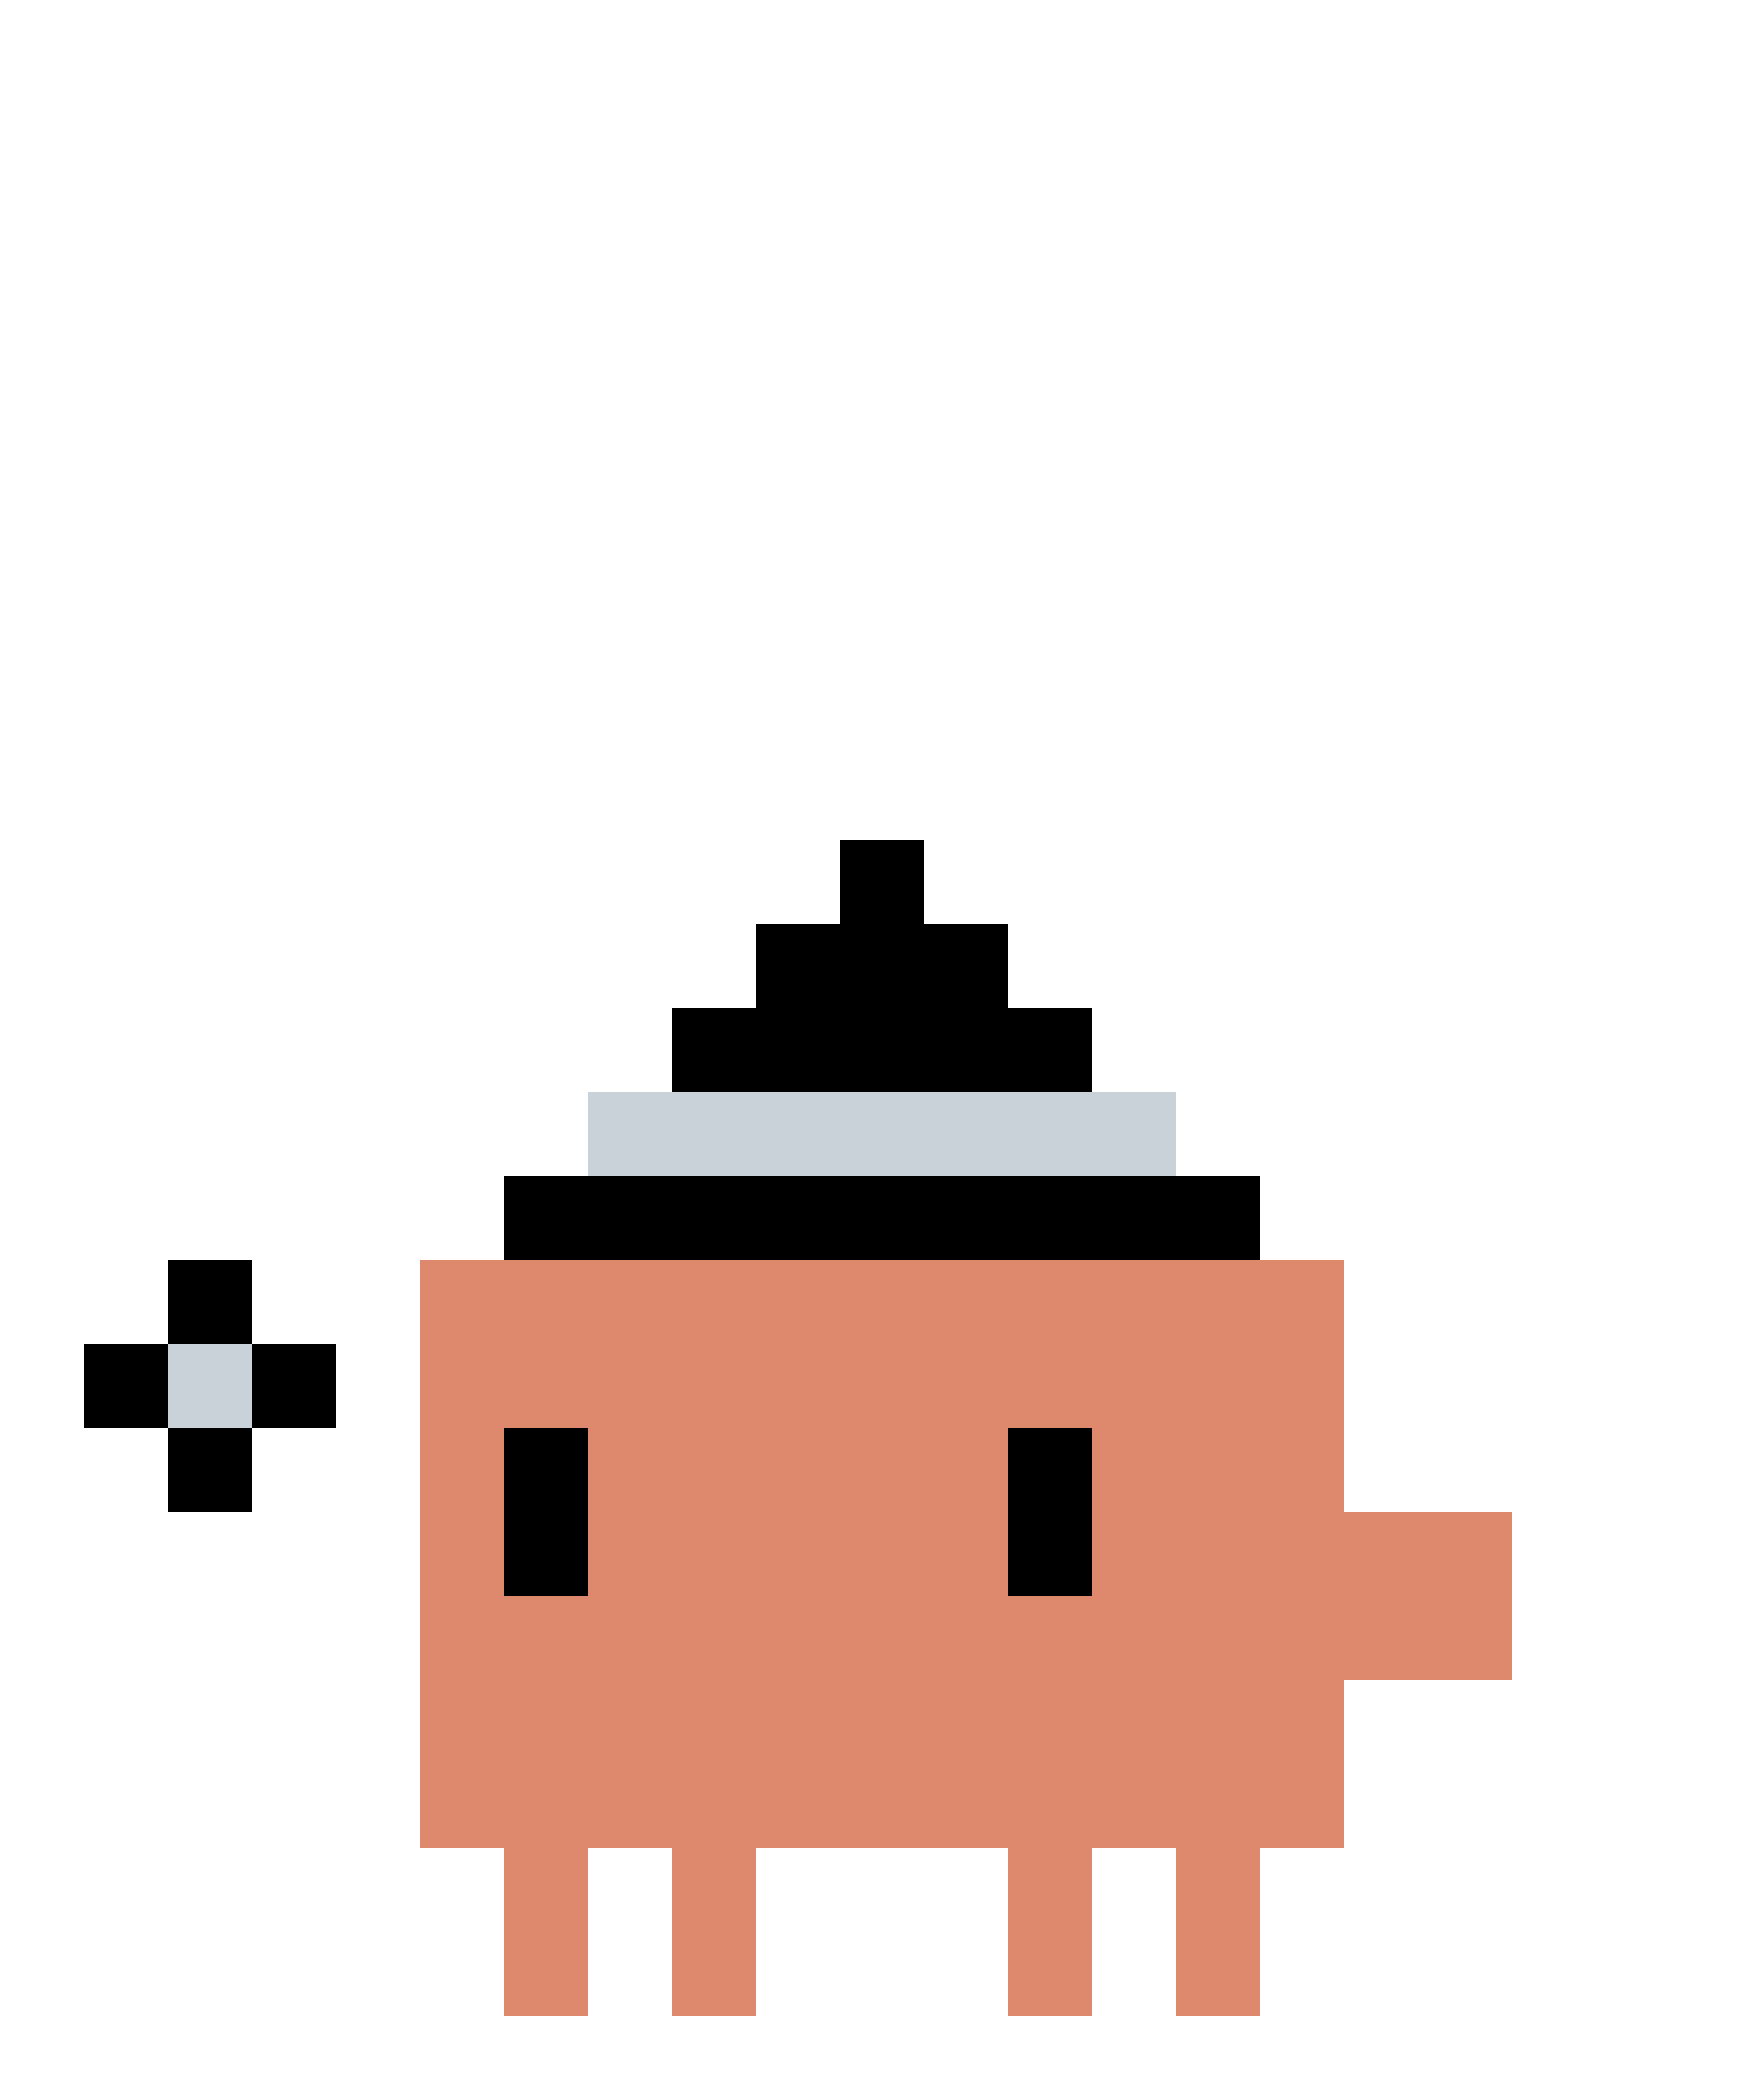
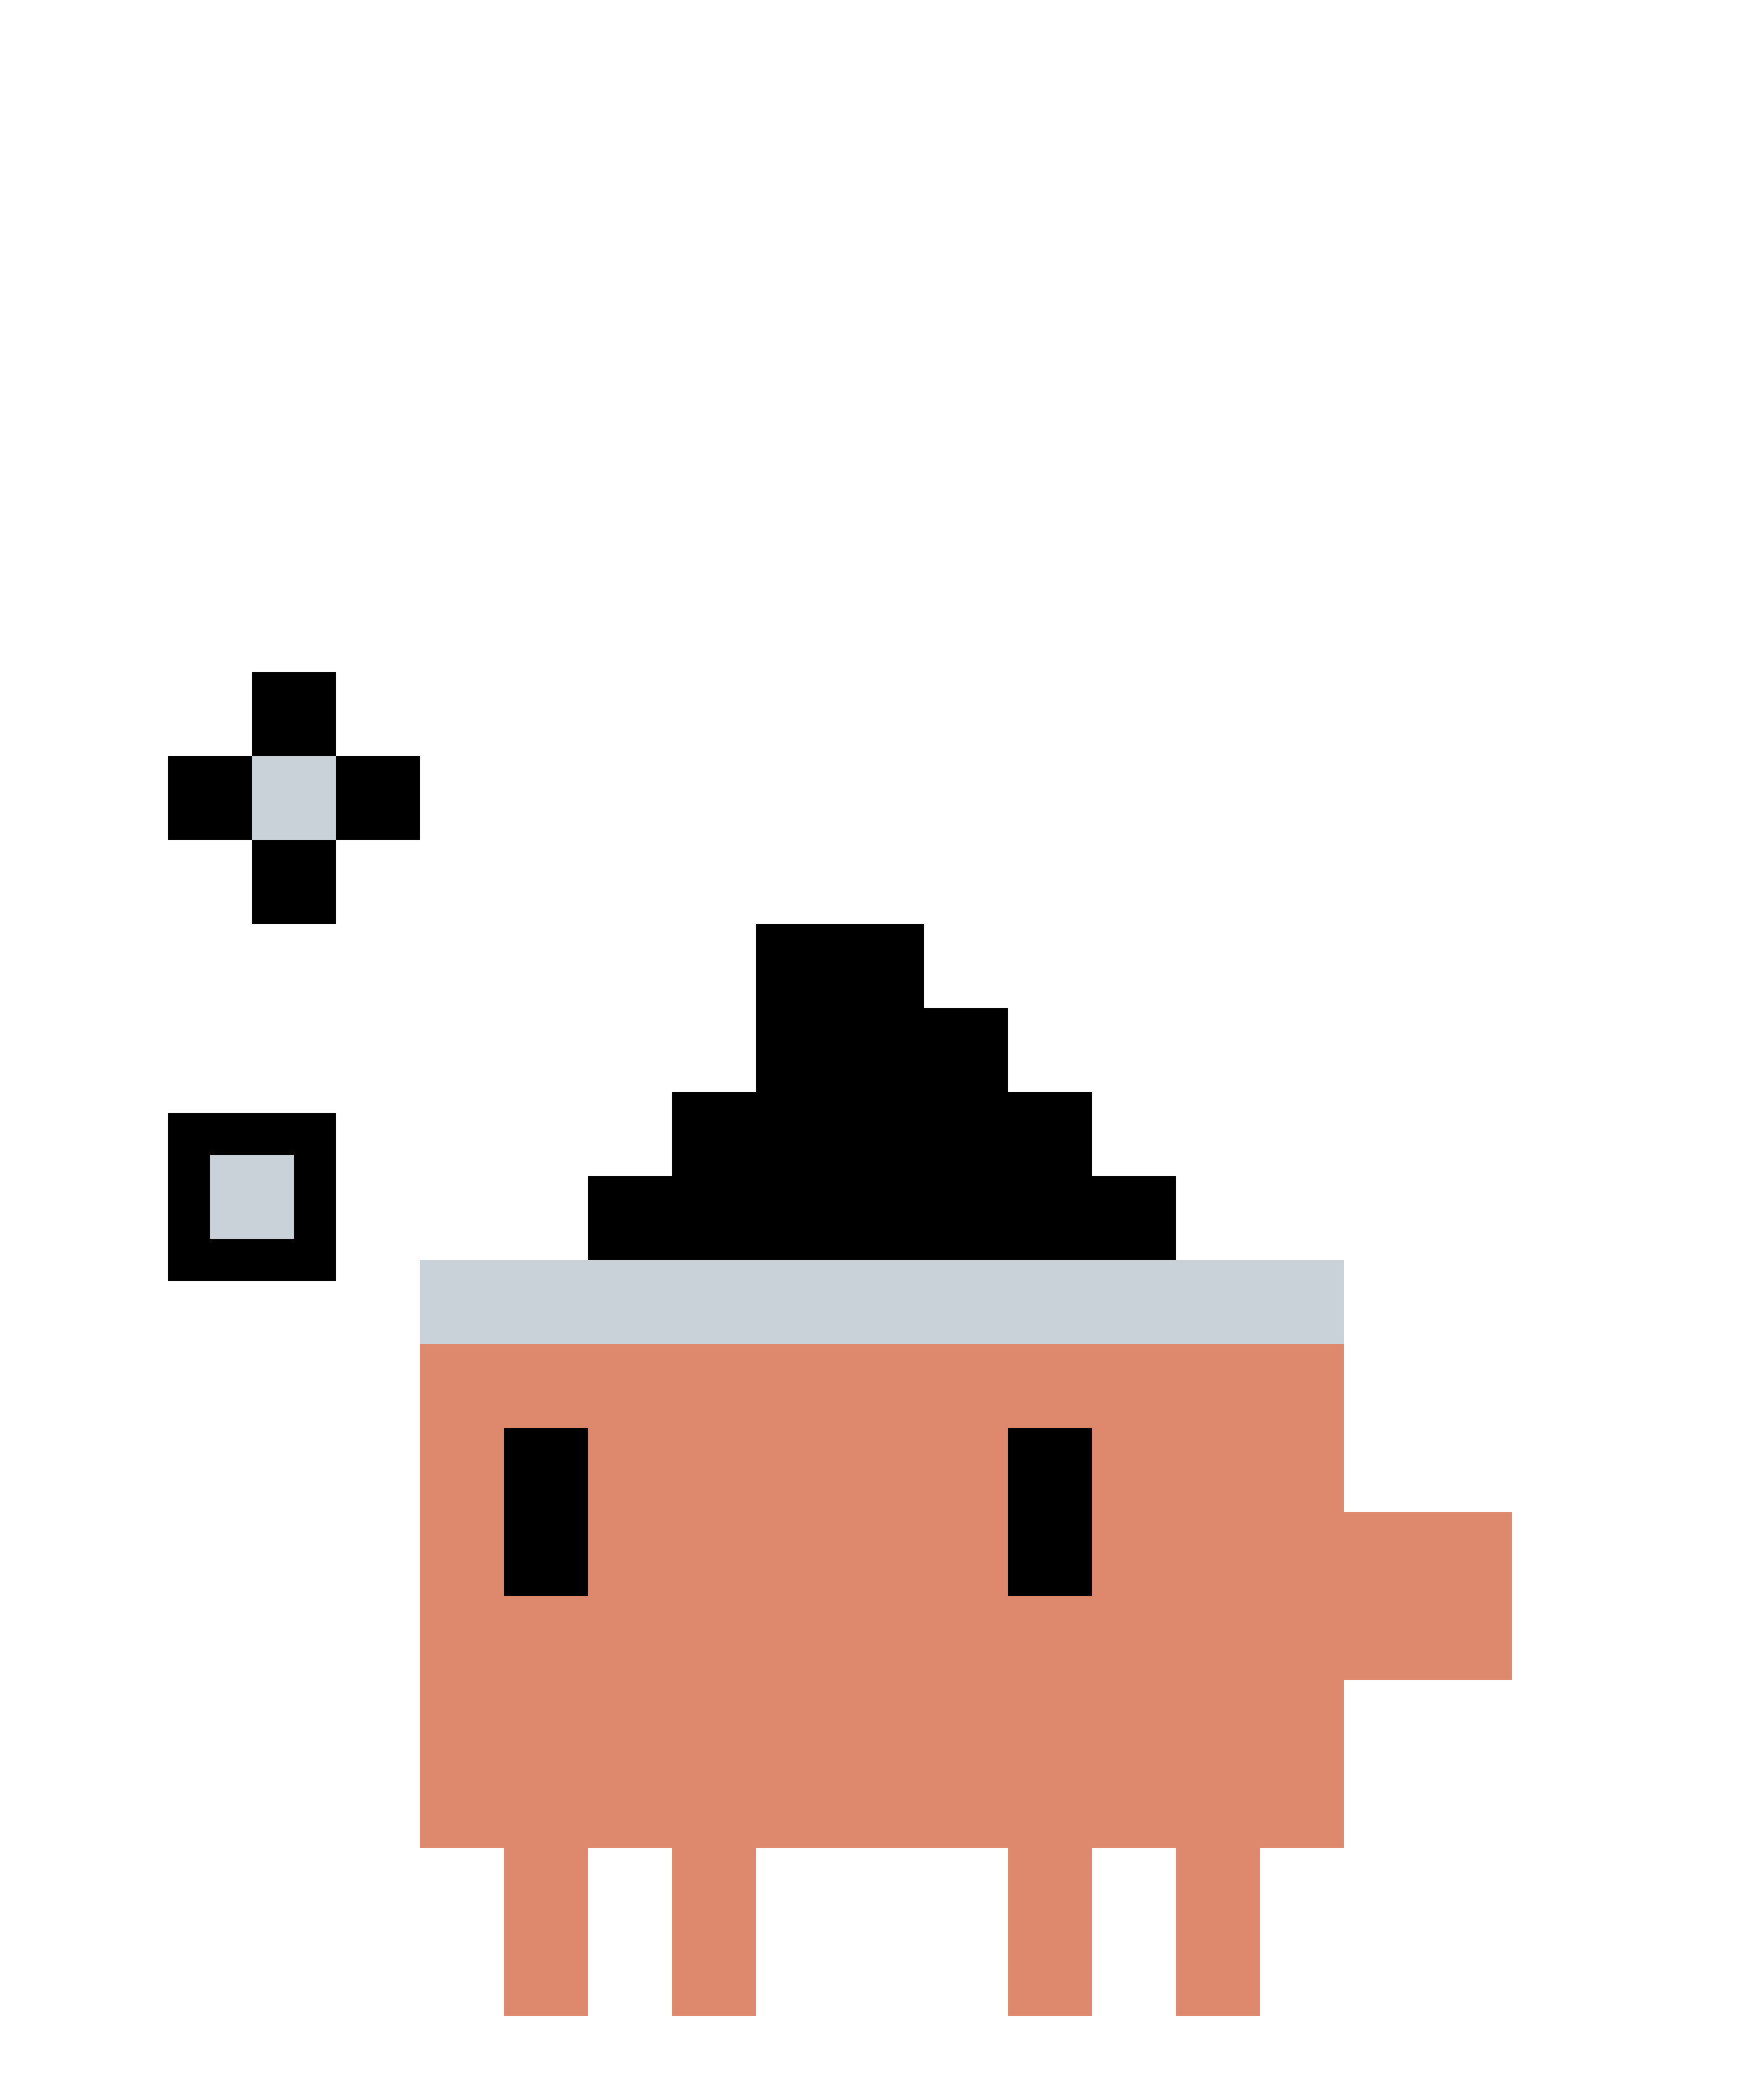
<svg xmlns="http://www.w3.org/2000/svg" viewBox="-3 -9 21 25" width="168" height="200" data-loop-seconds="12">
  <defs>
    <style>
      /* One frame of the twelve second loop is 1.042%. */

      /* `idle`'s breath, about the hips. The legs are a sibling of this group
         so they stay planted — inside it the whole sprite bobs and the feet
-          sink into their own contact shadow. */
+          sink into their own contact shadow. Nothing with an internal colour
+          boundary is inside this group; see the note on fringing above. */
      #breathe {
        transform-origin: 7.5px 13px;
        animation: breathe 2s infinite alternate ease-in-out;
      }

      @keyframes breathe {
        from { transform: scale(1, 1) translate(0, 0); }
        to   { transform: scale(1.02, 0.98) translate(0, 0.5px); }
      }

      /* The summoning arm. Rotation clears the silhouette, axial scale makes
-          it long enough to be an arm — the pair `gym` established. Static: this
-          pose is the screen, and `frameAt` is wall-clock modulo so a raise at
-          the top of the loop would be a pump at loop frequency forever. */
+          it long enough to be an arm — the pair `gym` established. Static pose:
+          this raise is the screen, and `frameAt` is wall-clock modulo, so a
+          raise at the top of the loop would be a pump at loop frequency
+          forever. */
      #left-arm-joint {
        transform-origin: 2px 10px;
-         transform: rotate(40deg) scaleX(1.7);
+         transform: rotate(65deg) scaleX(2.4);
      }

      /* Squashed about the eye line, never hidden — §Closing an eye. Linear,
         because a lid that accelerates reads as a wince. */
      #eyes-blink {
        transform-origin: 7.5px 9px;
        animation: blink 12s infinite linear;
      }

      @keyframes blink {
        0%, 79.167%          { transform: scaleY(1); }
        80.208%              { transform: scaleY(0.1); }
        81.25%              { transform: scaleY(0.1); }
        82.292%, 100%        { transform: scaleY(1); }
      }

-       /* Three motes on one 3s track, phased by inline delays. `steps(1)` so
-          each frame is a whole art pixel — §Render on the pixel grid. */
-       #fx-mote-a { animation: arrive 3s infinite steps(1); }
-       #fx-mote-b { animation: arrive 3s -1s infinite steps(1); }
-       #fx-mote-c { animation: arrive 3s -2s infinite steps(1); }
- 
-       /* Out of the far left and in to the claw. The last keyframe puts it on
-          the orb rather than past it, so a mote is absorbed rather than
-          overshooting — eight whole frames a step at 8fps. */
-       @keyframes arrive {
-         0%   { transform: translate(-4px, -4px); opacity: 0; }
-         12.5%  { transform: translate(-3px, -3px); opacity: 1; }
-         37.5%  { transform: translate(-2px, -2px); opacity: 1; }
-         62.5%  { transform: translate(-1px, -1px); opacity: 1; }
-         87.5%  { transform: translate(0px, 0px); opacity: 1; }
-         100% { transform: translate(0px, 0px); opacity: 0; }
+ 
+       /* The hat and the orb ride the breath, but in whole device pixels.
+ 
+          They cannot go inside `#breathe` itself: that is a scale, so every
+          edge inside it lands off the pixel grid, and both of these have an
+          internal pale-on-dark boundary — which is exactly what fringed 81 of
+          96 frames peach in the first draft. A translate by a whole pixel has
+          no such problem, because nothing is ever partially covered.
+ 
+          The values are the per-frame rounding of `#breathe`'s own ease-in-out
+          curve: the head's top travels 6.00 to 6.63 units, which is 5.04 device
+          pixels, so this is that same motion sampled at 8fps and snapped to the
+          grid — which is what a moving sprite *should* rasterise to. Every
+          percentage is a multiple of 100/32, so each lands on a whole frame,
+          and 4s tiles the 12s loop exactly three times. `steps(1)` holds each
+          value rather than sliding between them. */
+       #fx-bob {
+         animation: bob 4s infinite steps(1);
+       }
+ 
+       @keyframes bob {
+         0%  { transform: translate(0, 0px); }
+         12.5% { transform: translate(0, 0.125px); }
+         21.875% { transform: translate(0, 0.25px); }
+         25% { transform: translate(0, 0.375px); }
+         31.25% { transform: translate(0, 0.5px); }
+         40.625% { transform: translate(0, 0.625px); }
+         62.5% { transform: translate(0, 0.5px); }
+         71.875% { transform: translate(0, 0.375px); }
+         78.125% { transform: translate(0, 0.25px); }
+         81.25% { transform: translate(0, 0.125px); }
+         90.625% { transform: translate(0, 0px); }
+       }
+ 
+       /* Three motes, each on its own 3s track and its own path, phased by
+          inline delays. `steps(1)` so every rendered position is a whole art
+          pixel — §Render on the pixel grid — and so opacity is only ever 0 or
+          1. A fractional opacity would blend the pale core toward peach exactly
+          as a scaled edge does.
+ 
+          **Three paths, not one.** The first draft ran all three down a single
+          straight line a third of a cycle apart, which is a recipe for evenly
+          spaced collinear dots: rendered, it read as a bead chain rather than
+          as motes arriving. Converging from left, above and right, they are
+          never collinear. Upstream clawd-tank gives each of its five sparkles
+          its own direction for the same reason.
+ 
+          They also fan rather than run parallel: the second draft had two of
+          the three near-vertical and two units apart, which restacked into the
+          same chain on a third of the frames. The orb sits near the left edge,
+          so the room to approach it is above and to the right, not beside it.
+ 
+          The delays are -1.125s and -2.25s, which is 9 and 18 frames rather
+          than 8 and 16. Whole frames either way, but a step is 4 frames long,
+          so delays that are multiples of 4 make all three motes jump on the
+          same frame — a 2Hz strobe instead of a flow. 9 and 18 put the three
+          on frames 0, 3 and 2 of each step. `dizzy` has the lockstep and gets
+          away with it at 2 frames a step; at 4 it shows.
+ 
+          Every step is a whole number of device pixels — the x steps are 0.125,
+          0.375 and 0.75 units (1, 3 and 6 px), the y steps 1.125, 1.25 and
+          1.125 (9, 10 and 9 px) — so no position can land off the grid. The first
+          keyframe of each is transparent, which is the gap between one mote and
+          the next; the last sits on the orb, so a mote is absorbed rather than
+          overshooting. Six positions on 24 frames is 4 frames each. */
+       #fx-mote-a { animation: arrive-a 3s infinite steps(1); }
+       #fx-mote-b { animation: arrive-b 3s -1.125s infinite steps(1); }
+       #fx-mote-c { animation: arrive-c 3s -2.25s infinite steps(1); }
+ 
+       @keyframes arrive-a {
+         0%  { transform: translate(-2px, -1.5px); opacity: 0; }
+         16.667%  { transform: translate(-1.875px, -0.375px); opacity: 1; }
+         33.333%  { transform: translate(-1.75px, 0.75px); opacity: 1; }
+         50%  { transform: translate(-1.625px, 1.875px); opacity: 1; }
+         66.667%  { transform: translate(-1.5px, 3px); opacity: 1; }
+         83.333%  { transform: translate(-1.375px, 4.125px); opacity: 1; }
+       }
+ 
+       @keyframes arrive-b {
+         0%  { transform: translate(1.75px, -2.75px); opacity: 0; }
+         16.667%  { transform: translate(1.375px, -1.5px); opacity: 1; }
+         33.333%  { transform: translate(1px, -0.25px); opacity: 1; }
+         50%  { transform: translate(0.625px, 1px); opacity: 1; }
+         66.667%  { transform: translate(0.25px, 2.25px); opacity: 1; }
+         83.333%  { transform: translate(-0.125px, 3.5px); opacity: 1; }
+       }
+ 
+       @keyframes arrive-c {
+         0%  { transform: translate(4.25px, -1.5px); opacity: 0; }
+         16.667%  { transform: translate(3.5px, -0.375px); opacity: 1; }
+         33.333%  { transform: translate(2.75px, 0.75px); opacity: 1; }
+         50%  { transform: translate(2px, 1.875px); opacity: 1; }
+         66.667%  { transform: translate(1.25px, 3px); opacity: 1; }
+         83.333%  { transform: translate(0.5px, 4.125px); opacity: 1; }
      }
    </style>
  </defs>
  <g id="master-group">
    <g id="legs-group" fill="#DE886D">
      <rect id="outer-left-leg" x="3" y="13" width="1" height="2" />
      <rect id="inner-left-leg" x="5" y="13" width="1" height="2" />
      <rect id="inner-right-leg" x="9" y="13" width="1" height="2" />
      <rect id="outer-right-leg" x="11" y="13" width="1" height="2" />
    </g>
    <g id="breathe">
      <g id="body-color-group" fill="#DE886D">
        <rect id="torso" x="2" y="6" width="11" height="7" />
        <g id="left-arm-joint">
          <rect id="left-arm" x="0" y="9" width="2" height="2" />
        </g>
        <rect id="right-arm" x="13" y="9" width="2" height="2" />
      </g>
      <g id="eyes-blink">
        <g id="eyes-color-group" fill="#000000">
          <rect id="left-eye" x="3" y="8" width="1" height="2" />
          <rect id="right-eye" x="9" y="8" width="1" height="2" />
        </g>
      </g>
+     </g>
+     <g id="fx-bob">
      <g id="fx-hat">
-         <rect id="fx-hat-brim" x="3" y="5" width="9" height="1" fill="#000000" />
-         <rect id="fx-hat-band" x="4" y="4" width="7" height="1" fill="#C9D1D9" />
-         <rect id="fx-hat-lower" x="5" y="3" width="5" height="1" fill="#000000" />
-         <rect id="fx-hat-upper" x="6" y="2" width="3" height="1" fill="#000000" />
-         <rect id="fx-hat-tip" x="7" y="1" width="1" height="1" fill="#000000" />
-       </g>
-     </g>
-     <g id="fx-orb">
-       <rect x="-2" y="7" width="1" height="1" fill="#000000" />
-       <rect x="0" y="7" width="1" height="1" fill="#000000" />
-       <rect x="-1" y="6" width="1" height="1" fill="#000000" />
-       <rect x="-1" y="8" width="1" height="1" fill="#000000" />
-       <rect x="-1" y="7" width="1" height="1" fill="#C9D1D9" />
+         <g id="fx-hat-cone" fill="#000000">
+           <rect id="fx-hat-base" x="4" y="5" width="7" height="1" />
+           <rect id="fx-hat-bend" x="5" y="4" width="5" height="1" />
+           <rect id="fx-hat-lean" x="6" y="3" width="3" height="1" />
+           <rect id="fx-hat-tip" x="6" y="2" width="2" height="1" />
+         </g>
+         <rect id="fx-hat-brim" x="2" y="6" width="11" height="1" fill="#C9D1D9" />
+       </g>
+       <g id="fx-orb">
+         <g id="fx-orb-ring" fill="#000000">
+           <rect x="-1" y="4.25" width="2" height="0.5" />
+           <rect x="-1" y="5.75" width="2" height="0.5" />
+           <rect x="-1" y="4.75" width="0.5" height="1" />
+           <rect x="0.5" y="4.75" width="0.5" height="1" />
+         </g>
+         <rect id="fx-orb-core" x="-0.5" y="4.75" width="1" height="1" fill="#C9D1D9" />
+       </g>
    </g>
    <g id="fx-mote-a">
-       <rect x="-1" y="6" width="1" height="1" fill="#000000" />
-       <rect x="-2" y="7" width="1" height="1" fill="#000000" />
-       <rect x="-1" y="7" width="1" height="1" fill="#C9D1D9" />
+       <rect x="0" y="-1" width="1" height="1" fill="#000000" />
+       <rect x="-1" y="0" width="1" height="1" fill="#000000" />
+       <rect x="1" y="0" width="1" height="1" fill="#000000" />
+       <rect x="0" y="1" width="1" height="1" fill="#000000" />
+       <rect x="0" y="0" width="1" height="1" fill="#C9D1D9" />
    </g>
    <g id="fx-mote-b">
-       <rect x="-1" y="6" width="1" height="1" fill="#000000" />
-       <rect x="-2" y="7" width="1" height="1" fill="#000000" />
-       <rect x="-1" y="7" width="1" height="1" fill="#C9D1D9" />
+       <rect x="0" y="-1" width="1" height="1" fill="#000000" />
+       <rect x="-1" y="0" width="1" height="1" fill="#000000" />
+       <rect x="1" y="0" width="1" height="1" fill="#000000" />
+       <rect x="0" y="1" width="1" height="1" fill="#000000" />
+       <rect x="0" y="0" width="1" height="1" fill="#C9D1D9" />
    </g>
    <g id="fx-mote-c">
-       <rect x="-1" y="6" width="1" height="1" fill="#000000" />
-       <rect x="-2" y="7" width="1" height="1" fill="#000000" />
-       <rect x="-1" y="7" width="1" height="1" fill="#C9D1D9" />
+       <rect x="0" y="-1" width="1" height="1" fill="#000000" />
+       <rect x="-1" y="0" width="1" height="1" fill="#000000" />
+       <rect x="1" y="0" width="1" height="1" fill="#000000" />
+       <rect x="0" y="1" width="1" height="1" fill="#000000" />
+       <rect x="0" y="0" width="1" height="1" fill="#C9D1D9" />
    </g>
  </g>
</svg>
